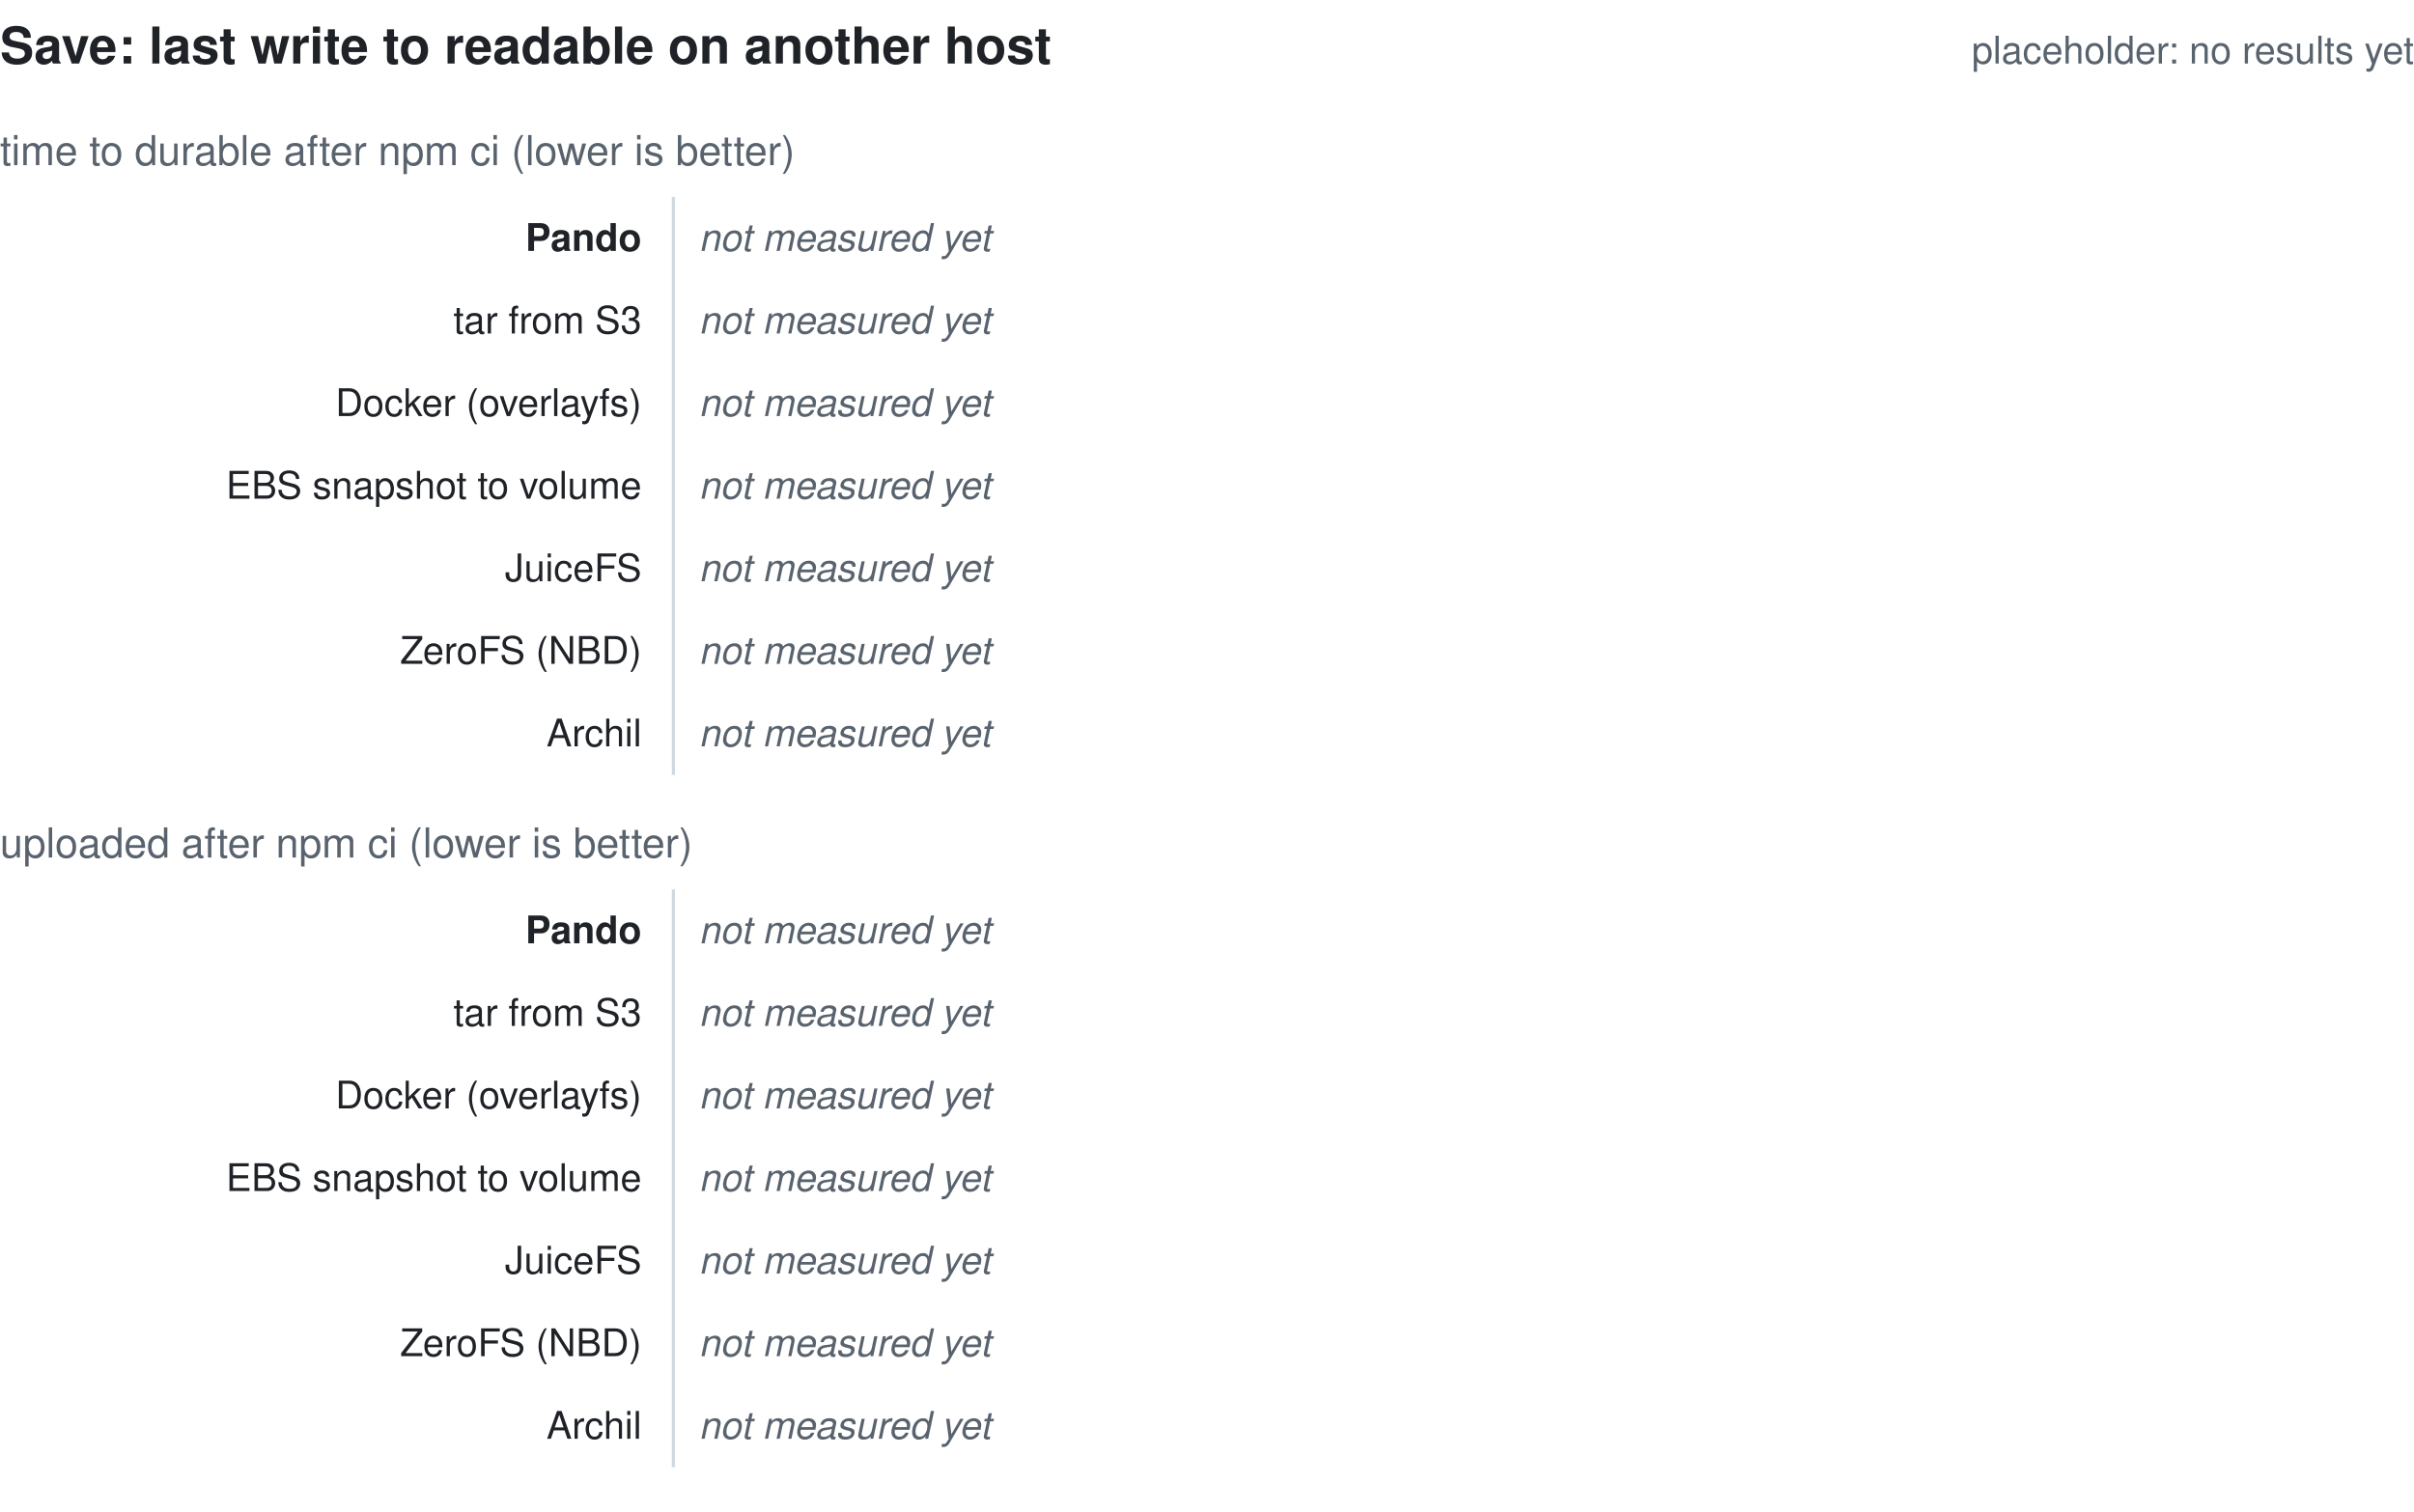
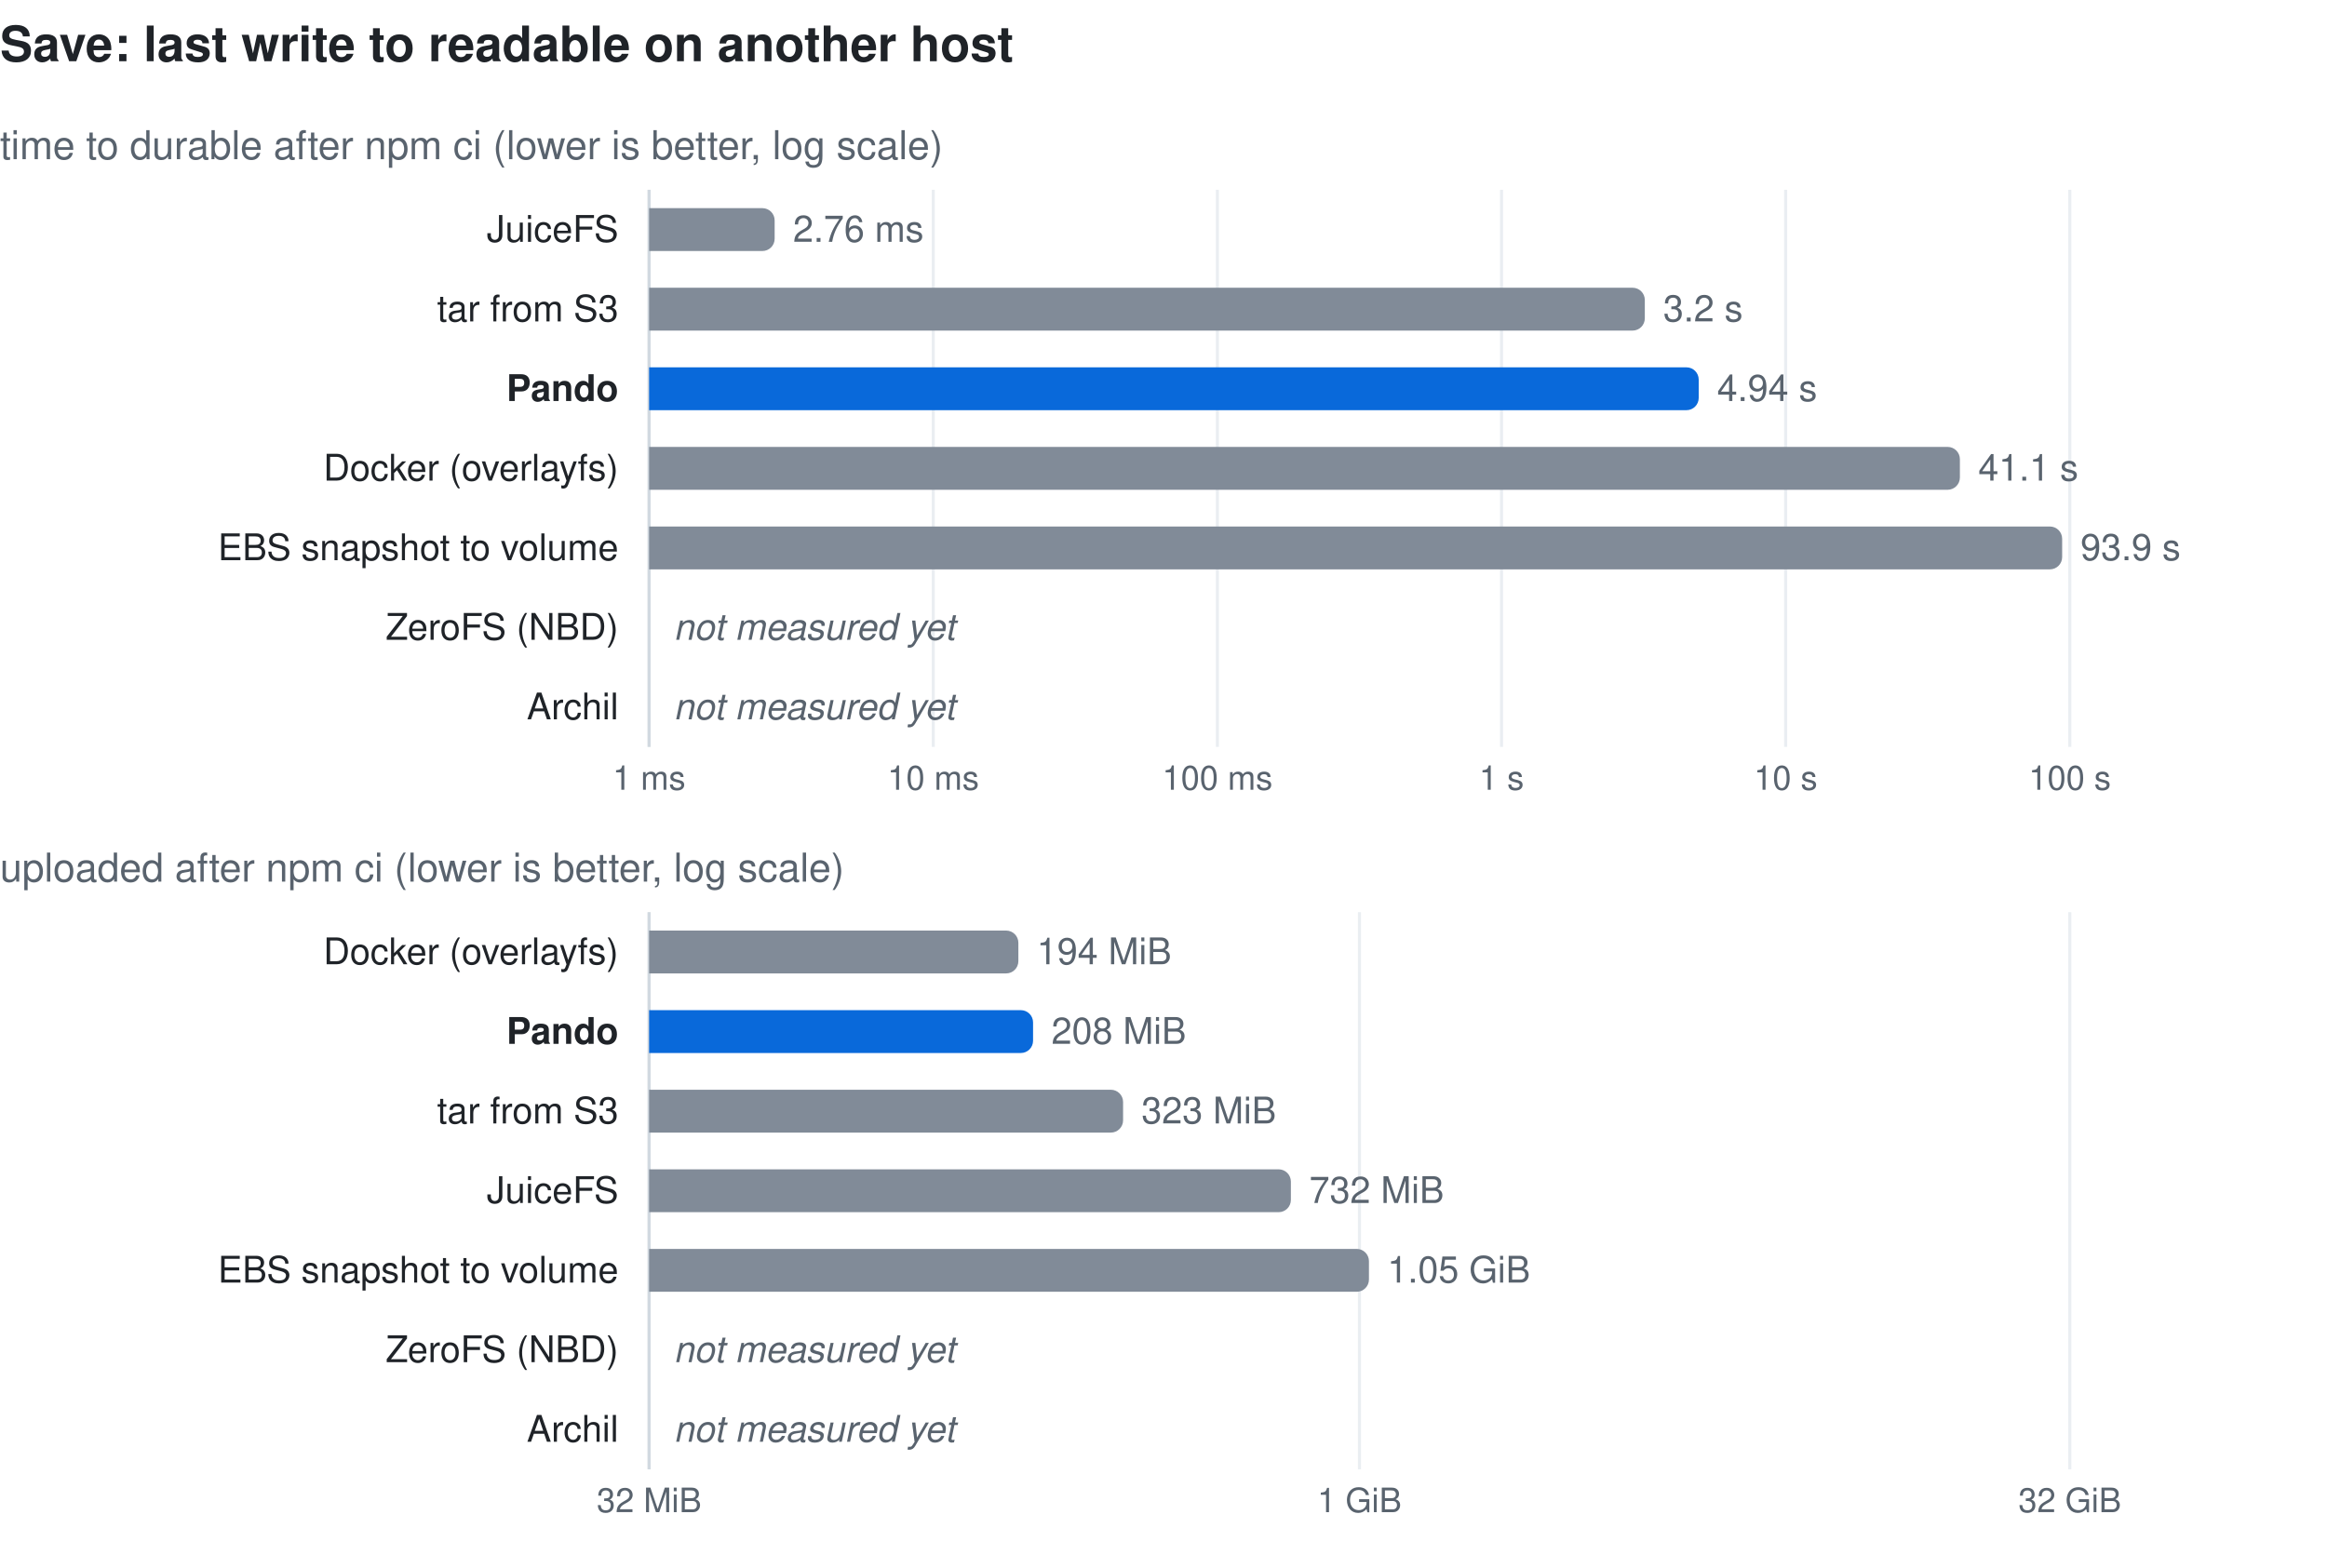
- <svg xmlns="http://www.w3.org/2000/svg" width="760" height="476" viewBox="0 0 760 476" font-family="-apple-system, BlinkMacSystemFont, 'Segoe UI', Helvetica, Arial, sans-serif" role="img">
+ <svg xmlns="http://www.w3.org/2000/svg" width="760" height="512" viewBox="0 0 760 512" font-family="-apple-system, BlinkMacSystemFont, 'Segoe UI', Helvetica, Arial, sans-serif" role="img">
  <text x="0" y="20" font-size="16" font-weight="600" fill="#1f2328">Save: last write to readable on another host</text>
-   <text x="0" y="52" font-size="13" fill="#59636e">time to durable after npm ci (lower is better)</text>
+   <text x="0" y="52" font-size="13" fill="#59636e">time to durable after npm ci (lower is better, log scale)</text>
+   <line x1="212.0" y1="62" x2="212.0" y2="244" stroke="#eaeef2" stroke-width="1" />
+   <text x="212.0" y="258" font-size="11" fill="#59636e" text-anchor="middle">1 ms</text>
+   <line x1="304.8" y1="62" x2="304.8" y2="244" stroke="#eaeef2" stroke-width="1" />
+   <text x="304.8" y="258" font-size="11" fill="#59636e" text-anchor="middle">10 ms</text>
+   <line x1="397.6" y1="62" x2="397.6" y2="244" stroke="#eaeef2" stroke-width="1" />
+   <text x="397.6" y="258" font-size="11" fill="#59636e" text-anchor="middle">100 ms</text>
+   <line x1="490.4" y1="62" x2="490.4" y2="244" stroke="#eaeef2" stroke-width="1" />
+   <text x="490.4" y="258" font-size="11" fill="#59636e" text-anchor="middle">1 s</text>
+   <line x1="583.2" y1="62" x2="583.2" y2="244" stroke="#eaeef2" stroke-width="1" />
+   <text x="583.2" y="258" font-size="11" fill="#59636e" text-anchor="middle">10 s</text>
+   <line x1="676.0" y1="62" x2="676.0" y2="244" stroke="#eaeef2" stroke-width="1" />
+   <text x="676.0" y="258" font-size="11" fill="#59636e" text-anchor="middle">100 s</text>
  <line x1="212" y1="62" x2="212" y2="244" stroke="#d1d9e0" stroke-width="1" />
-   <text x="202" y="79.0" font-size="12" fill="#1f2328" text-anchor="end" font-weight="600">Pando</text>
-   <text x="220" y="79.0" font-size="12" font-style="italic" fill="#59636e">not measured yet</text>
+   <text x="202" y="79.0" font-size="12" fill="#1f2328" text-anchor="end">JuiceFS</text>
+   <path d="M212,68.0 h37.0 a4,4 0 0 1 4,4 v6 a4,4 0 0 1 -4,4 h-37.0 z" fill="#818b98" />
+   <text x="259.0" y="79.0" font-size="12" fill="#59636e">2.76 ms</text>
  <text x="202" y="105.0" font-size="12" fill="#1f2328" text-anchor="end">tar from S3</text>
-   <text x="220" y="105.0" font-size="12" font-style="italic" fill="#59636e">not measured yet</text>
-   <text x="202" y="131.0" font-size="12" fill="#1f2328" text-anchor="end">Docker (overlayfs)</text>
-   <text x="220" y="131.0" font-size="12" font-style="italic" fill="#59636e">not measured yet</text>
-   <text x="202" y="157.0" font-size="12" fill="#1f2328" text-anchor="end">EBS snapshot to volume</text>
-   <text x="220" y="157.0" font-size="12" font-style="italic" fill="#59636e">not measured yet</text>
-   <text x="202" y="183.0" font-size="12" fill="#1f2328" text-anchor="end">JuiceFS</text>
-   <text x="220" y="183.0" font-size="12" font-style="italic" fill="#59636e">not measured yet</text>
+   <path d="M212,94.0 h321.2 a4,4 0 0 1 4,4 v6 a4,4 0 0 1 -4,4 h-321.2 z" fill="#818b98" />
+   <text x="543.2" y="105.0" font-size="12" fill="#59636e">3.2 s</text>
+   <text x="202" y="131.0" font-size="12" fill="#1f2328" text-anchor="end" font-weight="600">Pando</text>
+   <path d="M212,120.0 h338.8 a4,4 0 0 1 4,4 v6 a4,4 0 0 1 -4,4 h-338.8 z" fill="#0969da" />
+   <text x="560.8" y="131.0" font-size="12" fill="#59636e">4.94 s</text>
+   <text x="202" y="157.0" font-size="12" fill="#1f2328" text-anchor="end">Docker (overlayfs)</text>
+   <path d="M212,146.0 h424.1 a4,4 0 0 1 4,4 v6 a4,4 0 0 1 -4,4 h-424.1 z" fill="#818b98" />
+   <text x="646.1" y="157.0" font-size="12" fill="#59636e">41.1 s</text>
+   <text x="202" y="183.0" font-size="12" fill="#1f2328" text-anchor="end">EBS snapshot to volume</text>
+   <path d="M212,172.0 h457.5 a4,4 0 0 1 4,4 v6 a4,4 0 0 1 -4,4 h-457.5 z" fill="#818b98" />
+   <text x="679.5" y="183.0" font-size="12" fill="#59636e">93.9 s</text>
  <text x="202" y="209.0" font-size="12" fill="#1f2328" text-anchor="end">ZeroFS (NBD)</text>
  <text x="220" y="209.0" font-size="12" font-style="italic" fill="#59636e">not measured yet</text>
  <text x="202" y="235.0" font-size="12" fill="#1f2328" text-anchor="end">Archil</text>
  <text x="220" y="235.0" font-size="12" font-style="italic" fill="#59636e">not measured yet</text>
-   <text x="0" y="270" font-size="13" fill="#59636e">uploaded after npm ci (lower is better)</text>
-   <line x1="212" y1="280" x2="212" y2="462" stroke="#d1d9e0" stroke-width="1" />
-   <text x="202" y="297.0" font-size="12" fill="#1f2328" text-anchor="end" font-weight="600">Pando</text>
-   <text x="220" y="297.0" font-size="12" font-style="italic" fill="#59636e">not measured yet</text>
-   <text x="202" y="323.0" font-size="12" fill="#1f2328" text-anchor="end">tar from S3</text>
-   <text x="220" y="323.0" font-size="12" font-style="italic" fill="#59636e">not measured yet</text>
-   <text x="202" y="349.0" font-size="12" fill="#1f2328" text-anchor="end">Docker (overlayfs)</text>
-   <text x="220" y="349.0" font-size="12" font-style="italic" fill="#59636e">not measured yet</text>
-   <text x="202" y="375.0" font-size="12" fill="#1f2328" text-anchor="end">EBS snapshot to volume</text>
-   <text x="220" y="375.0" font-size="12" font-style="italic" fill="#59636e">not measured yet</text>
-   <text x="202" y="401.0" font-size="12" fill="#1f2328" text-anchor="end">JuiceFS</text>
-   <text x="220" y="401.0" font-size="12" font-style="italic" fill="#59636e">not measured yet</text>
-   <text x="202" y="427.0" font-size="12" fill="#1f2328" text-anchor="end">ZeroFS (NBD)</text>
-   <text x="220" y="427.0" font-size="12" font-style="italic" fill="#59636e">not measured yet</text>
-   <text x="202" y="453.0" font-size="12" fill="#1f2328" text-anchor="end">Archil</text>
-   <text x="220" y="453.0" font-size="12" font-style="italic" fill="#59636e">not measured yet</text>
-   <text x="760" y="20" font-size="12" fill="#59636e" text-anchor="end">placeholder: no results yet</text>
+   <text x="0" y="288" font-size="13" fill="#59636e">uploaded after npm ci (lower is better, log scale)</text>
+   <line x1="212.0" y1="298" x2="212.0" y2="480" stroke="#eaeef2" stroke-width="1" />
+   <text x="212.0" y="494" font-size="11" fill="#59636e" text-anchor="middle">32 MiB</text>
+   <line x1="444.0" y1="298" x2="444.0" y2="480" stroke="#eaeef2" stroke-width="1" />
+   <text x="444.0" y="494" font-size="11" fill="#59636e" text-anchor="middle">1 GiB</text>
+   <line x1="676.0" y1="298" x2="676.0" y2="480" stroke="#eaeef2" stroke-width="1" />
+   <text x="676.0" y="494" font-size="11" fill="#59636e" text-anchor="middle">32 GiB</text>
+   <line x1="212" y1="298" x2="212" y2="480" stroke="#d1d9e0" stroke-width="1" />
+   <text x="202" y="315.0" font-size="12" fill="#1f2328" text-anchor="end">Docker (overlayfs)</text>
+   <path d="M212,304.0 h116.6 a4,4 0 0 1 4,4 v6 a4,4 0 0 1 -4,4 h-116.6 z" fill="#818b98" />
+   <text x="338.6" y="315.0" font-size="12" fill="#59636e">194 MiB</text>
+   <text x="202" y="341.0" font-size="12" fill="#1f2328" text-anchor="end" font-weight="600">Pando</text>
+   <path d="M212,330.0 h121.4 a4,4 0 0 1 4,4 v6 a4,4 0 0 1 -4,4 h-121.4 z" fill="#0969da" />
+   <text x="343.4" y="341.0" font-size="12" fill="#59636e">208 MiB</text>
+   <text x="202" y="367.0" font-size="12" fill="#1f2328" text-anchor="end">tar from S3</text>
+   <path d="M212,356.0 h150.8 a4,4 0 0 1 4,4 v6 a4,4 0 0 1 -4,4 h-150.8 z" fill="#818b98" />
+   <text x="372.8" y="367.0" font-size="12" fill="#59636e">323 MiB</text>
+   <text x="202" y="393.0" font-size="12" fill="#1f2328" text-anchor="end">JuiceFS</text>
+   <path d="M212,382.0 h205.6 a4,4 0 0 1 4,4 v6 a4,4 0 0 1 -4,4 h-205.6 z" fill="#818b98" />
+   <text x="427.6" y="393.0" font-size="12" fill="#59636e">732 MiB</text>
+   <text x="202" y="419.0" font-size="12" fill="#1f2328" text-anchor="end">EBS snapshot to volume</text>
+   <path d="M212,408.0 h231.1 a4,4 0 0 1 4,4 v6 a4,4 0 0 1 -4,4 h-231.1 z" fill="#818b98" />
+   <text x="453.1" y="419.0" font-size="12" fill="#59636e">1.05 GiB</text>
+   <text x="202" y="445.0" font-size="12" fill="#1f2328" text-anchor="end">ZeroFS (NBD)</text>
+   <text x="220" y="445.0" font-size="12" font-style="italic" fill="#59636e">not measured yet</text>
+   <text x="202" y="471.0" font-size="12" fill="#1f2328" text-anchor="end">Archil</text>
+   <text x="220" y="471.0" font-size="12" font-style="italic" fill="#59636e">not measured yet</text>
</svg>
